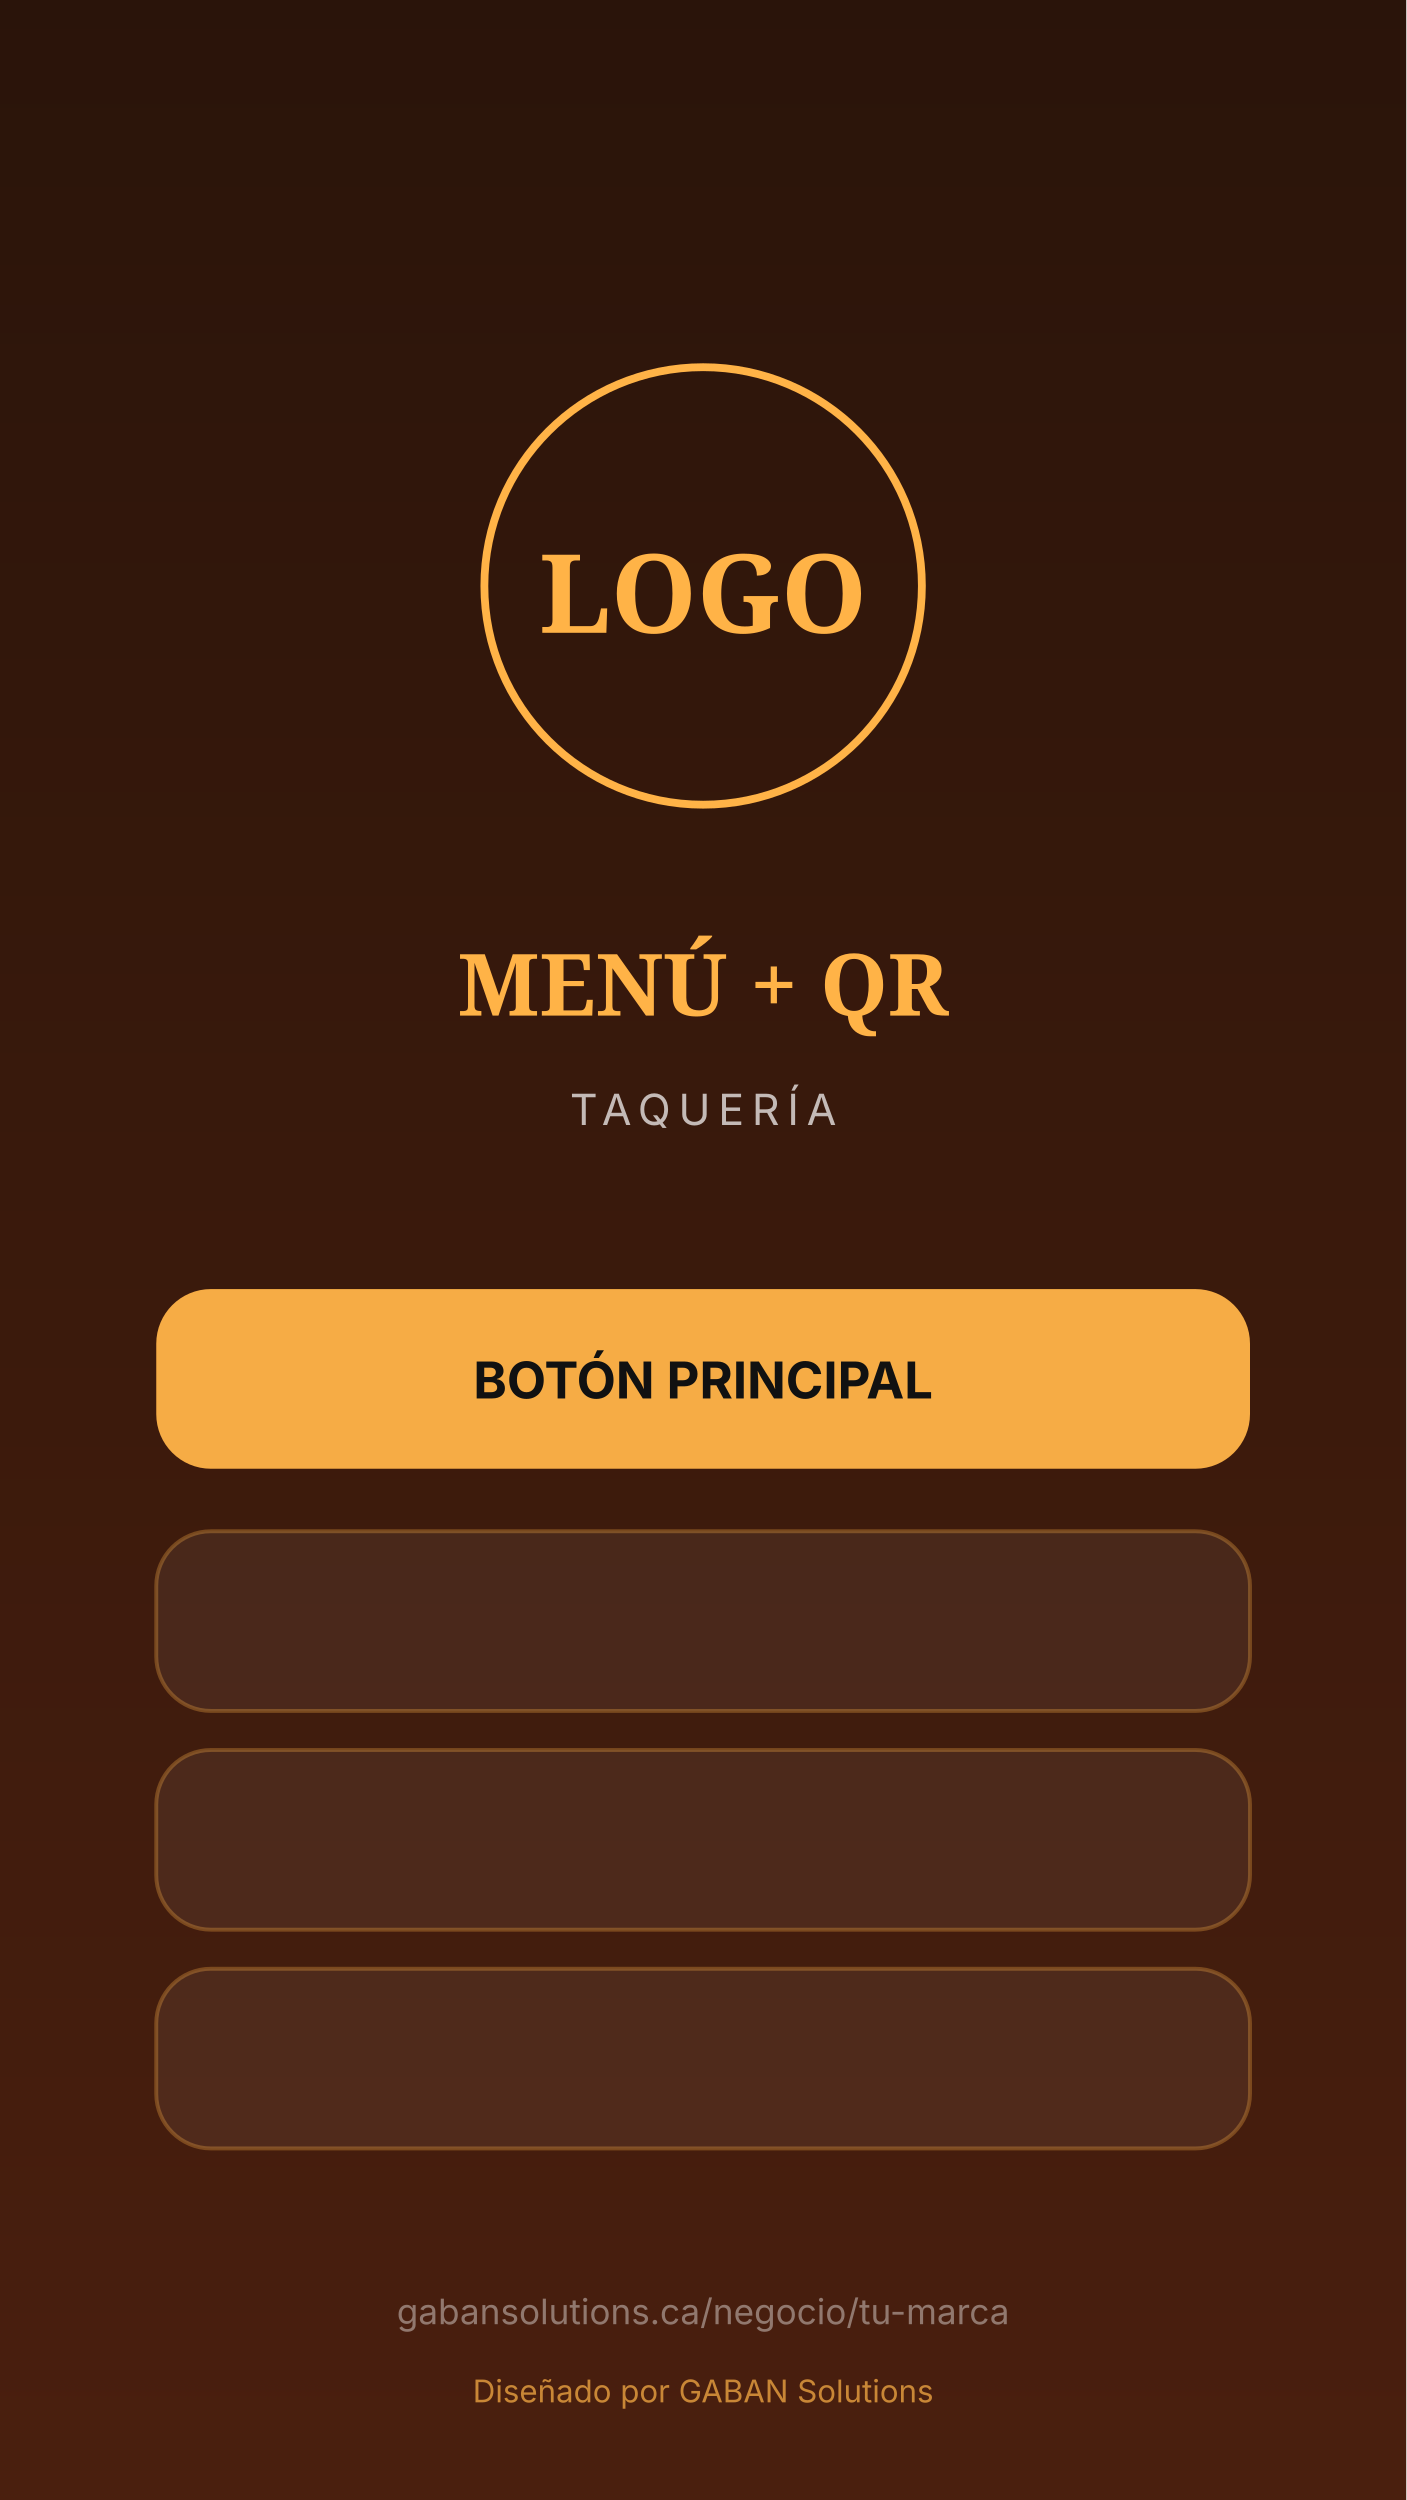
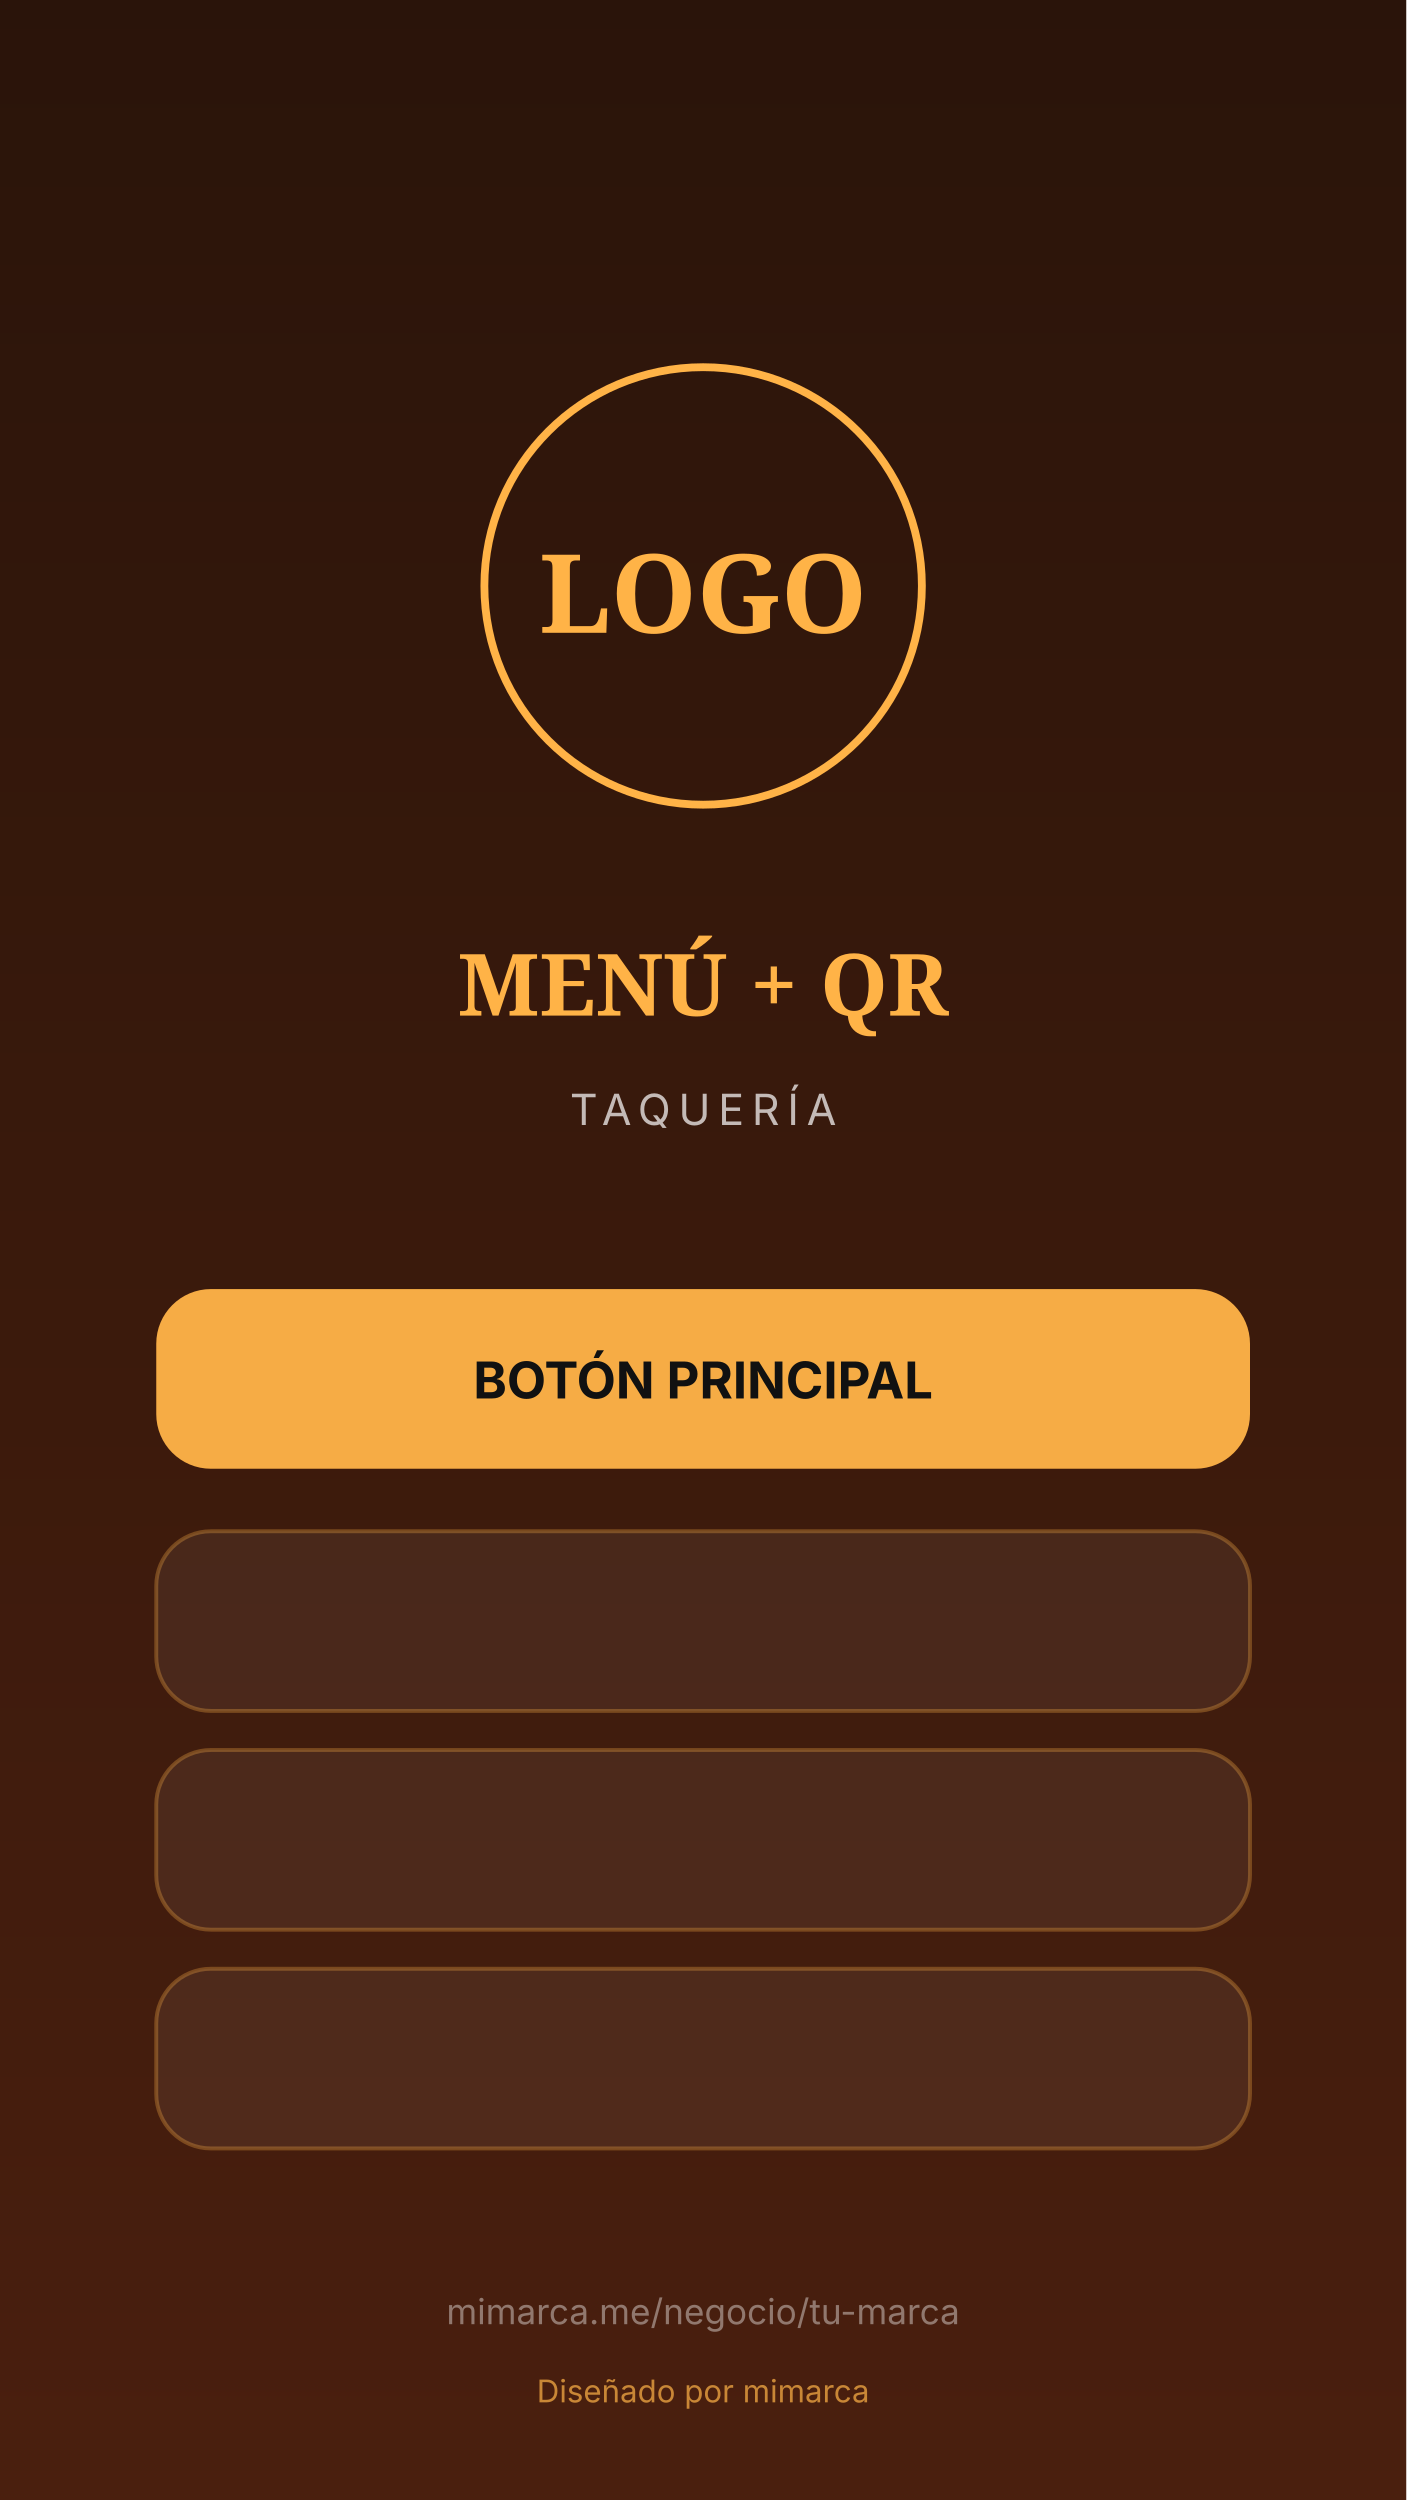
<svg xmlns="http://www.w3.org/2000/svg" viewBox="0 0 360 640" width="360" height="640">
  <defs>
    <linearGradient id="bg" x1="0" y1="0" x2="0" y2="1">
      <stop offset="0%" stop-color="#2a140a" />
      <stop offset="100%" stop-color="#4a1f0e" />
    </linearGradient>
  </defs>
  <rect width="360" height="640" fill="url(#bg)" />
  <circle cx="180" cy="150" r="56" fill="none" stroke="#ffb347" stroke-width="2" />
  <text x="180" y="162" text-anchor="middle" font-family="Georgia, serif" font-size="28" fill="#ffb347" font-weight="700">LOGO</text>
  <text x="180" y="260" text-anchor="middle" font-family="Georgia, serif" font-size="22" fill="#ffb347" font-weight="700">MENÚ + QR</text>
  <text x="180" y="288" text-anchor="middle" font-family="Inter, sans-serif" font-size="11" fill="rgba(255,255,255,0.7)" letter-spacing="2">TAQUERÍA</text>
  <rect x="40" y="330" width="280" height="46" rx="14" fill="#ffb347" opacity="0.95" />
  <text x="180" y="358" text-anchor="middle" font-family="Inter, sans-serif" font-size="13" fill="#111" font-weight="700">BOTÓN PRINCIPAL</text>
  <rect x="40" y="392" width="280" height="46" rx="14" fill="rgba(255,255,255,0.06)" stroke="#ffb347" stroke-opacity="0.3" />
  <rect x="40" y="448" width="280" height="46" rx="14" fill="rgba(255,255,255,0.06)" stroke="#ffb347" stroke-opacity="0.3" />
  <rect x="40" y="504" width="280" height="46" rx="14" fill="rgba(255,255,255,0.06)" stroke="#ffb347" stroke-opacity="0.3" />
-   <text x="180" y="595" text-anchor="middle" font-family="Inter, sans-serif" font-size="9" fill="rgba(255,255,255,0.4)">gabansolutions.ca/negocio/tu-marca</text>
-   <text x="180" y="615" text-anchor="middle" font-family="Inter, sans-serif" font-size="8" fill="#ffb347" opacity="0.7">Diseñado por GABAN Solutions</text>
+   <text x="180" y="595" text-anchor="middle" font-family="Inter, sans-serif" font-size="9" fill="rgba(255,255,255,0.4)">mimarca.me/negocio/tu-marca</text>
+   <text x="180" y="615" text-anchor="middle" font-family="Inter, sans-serif" font-size="8" fill="#ffb347" opacity="0.7">Diseñado por mimarca</text>
</svg>
